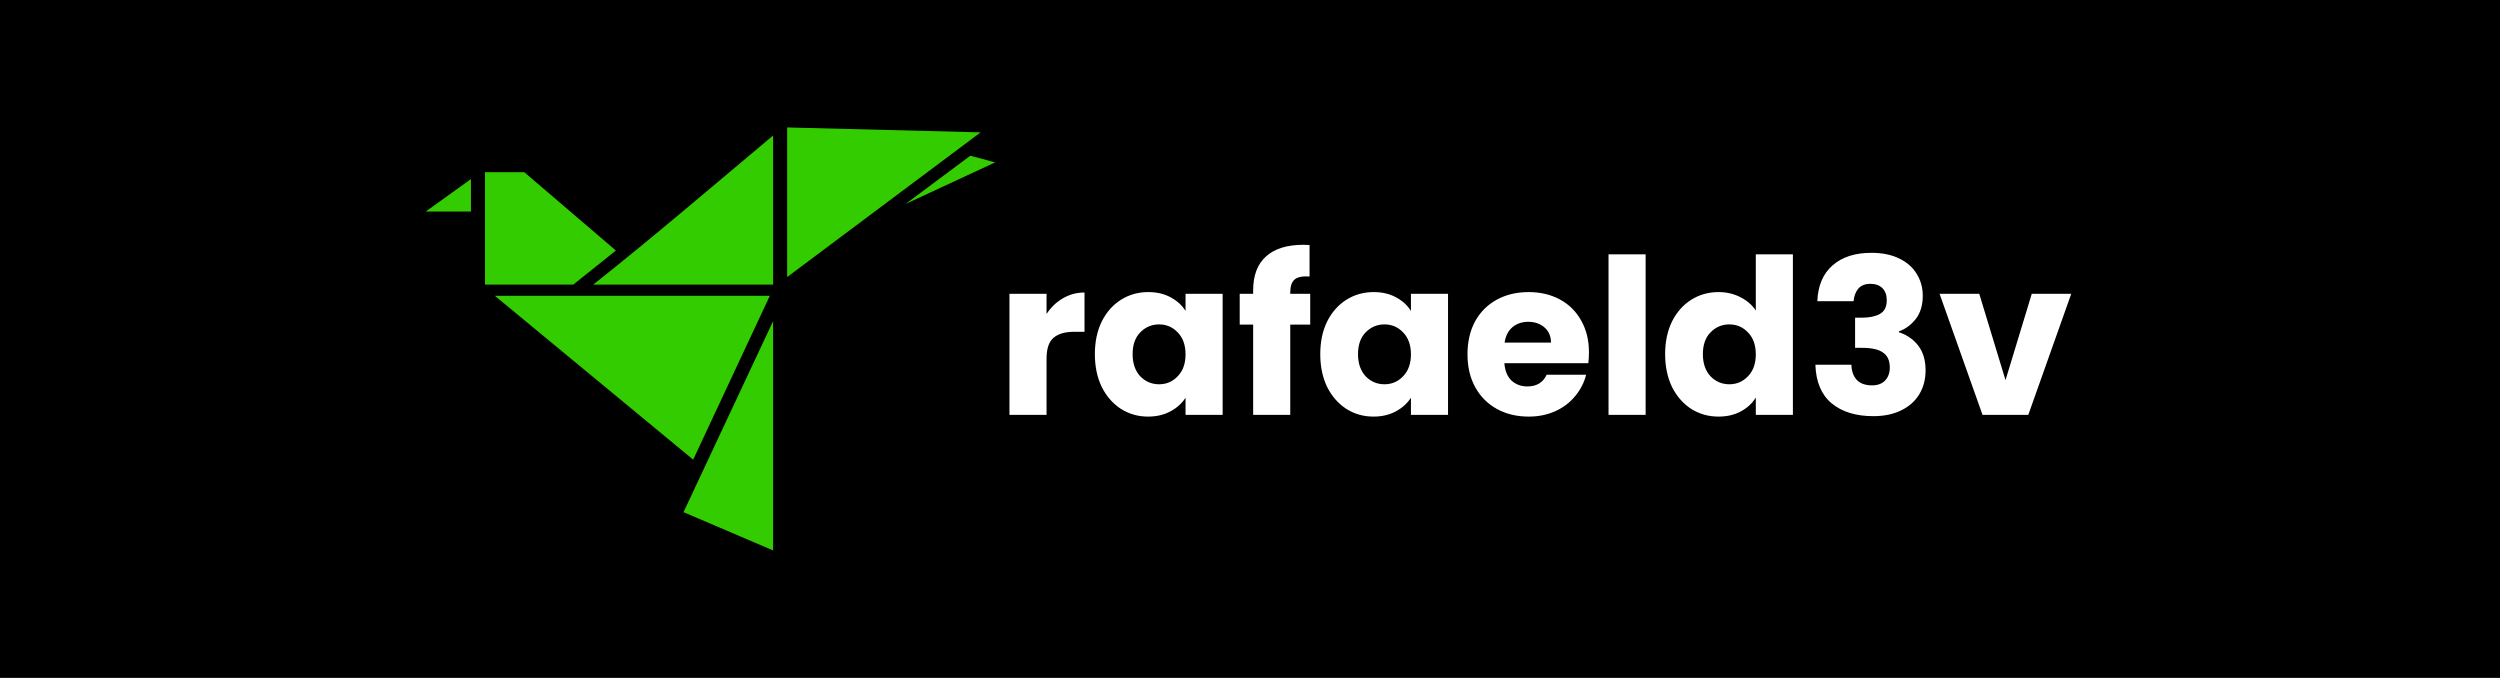
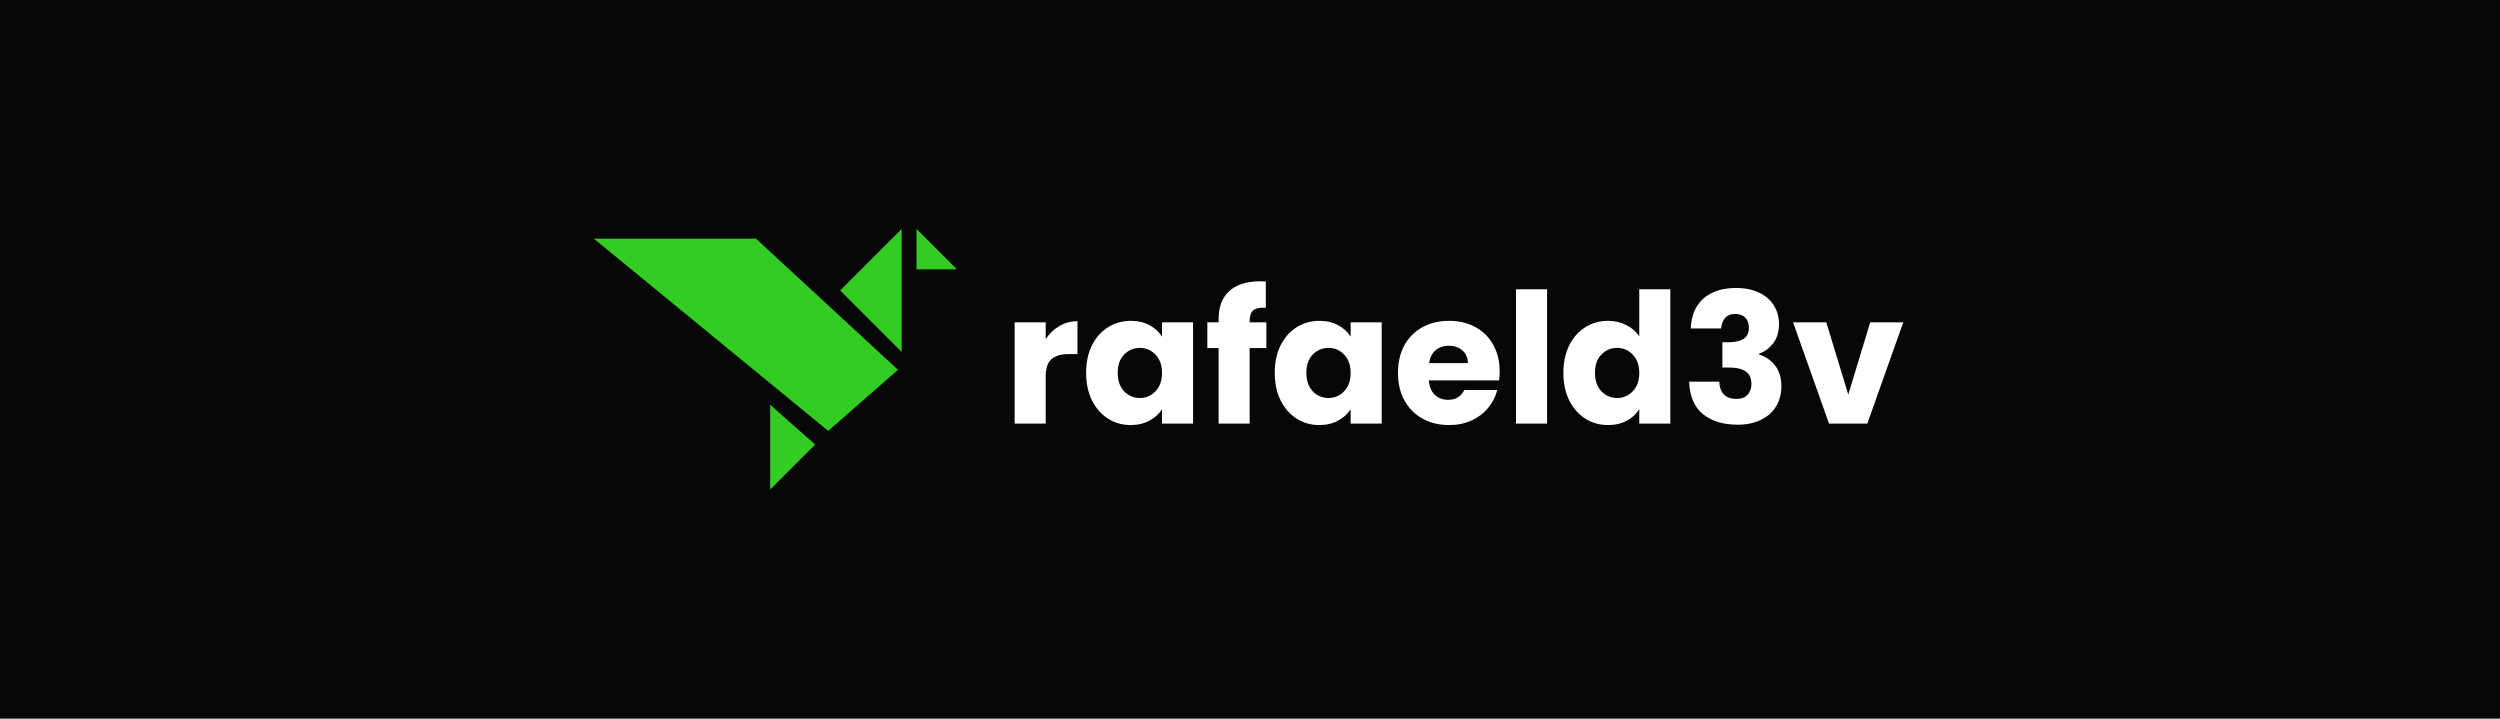
- <svg xmlns="http://www.w3.org/2000/svg" width="922" height="250" viewBox="0 0 922 250" fill="none">
-   <rect width="922" height="250" fill="black" />
-   <path d="M385.968 115.8C387.568 113.347 389.568 111.427 391.968 110.04C394.368 108.6 397.035 107.88 399.968 107.88V122.36H396.208C392.795 122.36 390.235 123.107 388.528 124.6C386.821 126.04 385.968 128.6 385.968 132.28V153H372.288V108.36H385.968V115.8ZM403.787 130.6C403.787 126.013 404.64 121.987 406.347 118.52C408.107 115.053 410.48 112.387 413.467 110.52C416.454 108.653 419.787 107.72 423.467 107.72C426.614 107.72 429.36 108.36 431.707 109.64C434.107 110.92 435.947 112.6 437.227 114.68V108.36H450.907V153H437.227V146.68C435.894 148.76 434.027 150.44 431.627 151.72C429.28 153 426.534 153.64 423.387 153.64C419.76 153.64 416.454 152.707 413.467 150.84C410.48 148.92 408.107 146.227 406.347 142.76C404.64 139.24 403.787 135.187 403.787 130.6ZM437.227 130.68C437.227 127.267 436.267 124.573 434.347 122.6C432.48 120.627 430.187 119.64 427.467 119.64C424.747 119.64 422.427 120.627 420.507 122.6C418.64 124.52 417.707 127.187 417.707 130.6C417.707 134.013 418.64 136.733 420.507 138.76C422.427 140.733 424.747 141.72 427.467 141.72C430.187 141.72 432.48 140.733 434.347 138.76C436.267 136.787 437.227 134.093 437.227 130.68ZM483.204 119.72H475.844V153H462.164V119.72H457.204V108.36H462.164V107.08C462.164 101.587 463.737 97.427 466.884 94.6C470.03 91.72 474.644 90.28 480.724 90.28C481.737 90.28 482.484 90.307 482.964 90.36V101.96C480.35 101.8 478.51 102.173 477.444 103.08C476.377 103.987 475.844 105.613 475.844 107.96V108.36H483.204V119.72ZM486.912 130.6C486.912 126.013 487.765 121.987 489.472 118.52C491.232 115.053 493.605 112.387 496.592 110.52C499.579 108.653 502.912 107.72 506.592 107.72C509.739 107.72 512.485 108.36 514.832 109.64C517.232 110.92 519.072 112.6 520.352 114.68V108.36H534.032V153H520.352V146.68C519.019 148.76 517.152 150.44 514.752 151.72C512.405 153 509.659 153.64 506.512 153.64C502.885 153.64 499.579 152.707 496.592 150.84C493.605 148.92 491.232 146.227 489.472 142.76C487.765 139.24 486.912 135.187 486.912 130.6ZM520.352 130.68C520.352 127.267 519.392 124.573 517.472 122.6C515.605 120.627 513.312 119.64 510.592 119.64C507.872 119.64 505.552 120.627 503.632 122.6C501.765 124.52 500.832 127.187 500.832 130.6C500.832 134.013 501.765 136.733 503.632 138.76C505.552 140.733 507.872 141.72 510.592 141.72C513.312 141.72 515.605 140.733 517.472 138.76C519.392 136.787 520.352 134.093 520.352 130.68ZM586.009 129.96C586.009 131.24 585.929 132.573 585.769 133.96H554.809C555.022 136.733 555.902 138.867 557.449 140.36C559.049 141.8 560.995 142.52 563.289 142.52C566.702 142.52 569.075 141.08 570.409 138.2H584.969C584.222 141.133 582.862 143.773 580.889 146.12C578.969 148.467 576.542 150.307 573.609 151.64C570.675 152.973 567.395 153.64 563.769 153.64C559.395 153.64 555.502 152.707 552.089 150.84C548.675 148.973 546.009 146.307 544.089 142.84C542.169 139.373 541.209 135.32 541.209 130.68C541.209 126.04 542.142 121.987 544.009 118.52C545.929 115.053 548.595 112.387 552.009 110.52C555.422 108.653 559.342 107.72 563.769 107.72C568.089 107.72 571.929 108.627 575.289 110.44C578.649 112.253 581.262 114.84 583.129 118.2C585.049 121.56 586.009 125.48 586.009 129.96ZM572.009 126.36C572.009 124.013 571.209 122.147 569.609 120.76C568.009 119.373 566.009 118.68 563.609 118.68C561.315 118.68 559.369 119.347 557.769 120.68C556.222 122.013 555.262 123.907 554.889 126.36H572.009ZM606.906 93.8V153H593.226V93.8H606.906ZM614.099 130.6C614.099 126.013 614.953 121.987 616.659 118.52C618.419 115.053 620.793 112.387 623.779 110.52C626.766 108.653 630.099 107.72 633.779 107.72C636.713 107.72 639.379 108.333 641.779 109.56C644.233 110.787 646.153 112.44 647.539 114.52V93.8H661.219V153H647.539V146.6C646.259 148.733 644.419 150.44 642.019 151.72C639.673 153 636.926 153.64 633.779 153.64C630.099 153.64 626.766 152.707 623.779 150.84C620.793 148.92 618.419 146.227 616.659 142.76C614.953 139.24 614.099 135.187 614.099 130.6ZM647.539 130.68C647.539 127.267 646.579 124.573 644.659 122.6C642.793 120.627 640.499 119.64 637.779 119.64C635.059 119.64 632.739 120.627 630.819 122.6C628.953 124.52 628.019 127.187 628.019 130.6C628.019 134.013 628.953 136.733 630.819 138.76C632.739 140.733 635.059 141.72 637.779 141.72C640.499 141.72 642.793 140.733 644.659 138.76C646.579 136.787 647.539 134.093 647.539 130.68ZM670.236 111.08C670.45 105.373 672.316 100.973 675.836 97.88C679.356 94.787 684.13 93.24 690.156 93.24C694.156 93.24 697.57 93.933 700.396 95.32C703.276 96.707 705.436 98.6 706.876 101C708.37 103.4 709.116 106.093 709.116 109.08C709.116 112.6 708.236 115.48 706.476 117.72C704.716 119.907 702.663 121.4 700.316 122.2V122.52C703.356 123.533 705.756 125.213 707.516 127.56C709.276 129.907 710.156 132.92 710.156 136.6C710.156 139.907 709.383 142.84 707.836 145.4C706.343 147.907 704.13 149.88 701.196 151.32C698.316 152.76 694.876 153.48 690.876 153.48C684.476 153.48 679.356 151.907 675.516 148.76C671.73 145.613 669.73 140.867 669.516 134.52H682.796C682.85 136.867 683.516 138.733 684.796 140.12C686.076 141.453 687.943 142.12 690.396 142.12C692.476 142.12 694.076 141.533 695.196 140.36C696.37 139.133 696.956 137.533 696.956 135.56C696.956 133 696.13 131.16 694.476 130.04C692.876 128.867 690.29 128.28 686.716 128.28H684.156V117.16H686.716C689.436 117.16 691.623 116.707 693.276 115.8C694.983 114.84 695.836 113.16 695.836 110.76C695.836 108.84 695.303 107.347 694.236 106.28C693.17 105.213 691.703 104.68 689.836 104.68C687.81 104.68 686.29 105.293 685.276 106.52C684.316 107.747 683.756 109.267 683.596 111.08H670.236ZM739.634 140.2L749.314 108.36H763.874L748.034 153H731.154L715.314 108.36H729.954L739.634 140.2Z" fill="white" />
-   <path d="M290.305 47L361.655 48.813L290.305 102.173V47ZM285.122 49.979V104.958H218.793C241.412 87.031 263.102 68.4 285.122 49.979ZM357.848 57.426L367 59.887L333.957 75.234L357.848 57.426ZM178.867 63.513H193.363L227.135 92.395L211.423 104.958H178.867C178.869 91.134 178.867 77.33 178.867 63.513ZM173.683 66.039V78.019H157L173.683 66.039ZM182.511 109.102H283.907L255.642 169.521L182.511 109.102ZM285.122 118.427V203L252.079 188.883C263.096 165.395 274.099 141.921 285.122 118.427Z" fill="#33CC00" />
+ <svg xmlns="http://www.w3.org/2000/svg" width="661" height="190" viewBox="0 0 661 190" fill="none">
+   <rect width="661" height="190" fill="#070707" />
+   <path d="M238.39 93.051V73.189V60.548L222.139 76.801L238.39 93.051Z" fill="#33CC22" />
+   <path d="M253 71.22L242.328 60.548V71.22H253Z" fill="#33CC22" />
+   <path d="M203.631 129.452L215.538 117.546L203.631 107.016V129.452Z" fill="#33CC22" />
+   <path d="M218.984 113.932L237.417 97.768L199.874 63.096H157L218.984 113.932Z" fill="#33CC22" />
+   <path d="M276.481 89.68C277.441 88.208 278.641 87.056 280.081 86.224C281.521 85.36 283.121 84.928 284.881 84.928V93.616H282.625C280.577 93.616 279.041 94.064 278.017 94.96C276.993 95.824 276.481 97.36 276.481 99.568V112H268.273V85.216H276.481V89.68ZM287.172 98.56C287.172 95.808 287.684 93.392 288.708 91.312C289.764 89.232 291.188 87.632 292.98 86.512C294.772 85.392 296.772 84.832 298.98 84.832C300.868 84.832 302.516 85.216 303.924 85.984C305.364 86.752 306.468 87.76 307.236 89.008V85.216H315.444V112H307.236V108.208C306.436 109.456 305.316 110.464 303.876 111.232C302.468 112 300.82 112.384 298.932 112.384C296.756 112.384 294.772 111.824 292.98 110.704C291.188 109.552 289.764 107.936 288.708 105.856C287.684 103.744 287.172 101.312 287.172 98.56ZM307.236 98.608C307.236 96.56 306.66 94.944 305.508 93.76C304.388 92.576 303.012 91.984 301.38 91.984C299.748 91.984 298.356 92.576 297.204 93.76C296.084 94.912 295.524 96.512 295.524 98.56C295.524 100.608 296.084 102.24 297.204 103.456C298.356 104.64 299.748 105.232 301.38 105.232C303.012 105.232 304.388 104.64 305.508 103.456C306.66 102.272 307.236 100.656 307.236 98.608ZM334.822 92.032H330.406V112H322.198V92.032H319.222V85.216H322.198V84.448C322.198 81.152 323.142 78.656 325.03 76.96C326.918 75.232 329.686 74.368 333.334 74.368C333.942 74.368 334.39 74.384 334.678 74.416V81.376C333.11 81.28 332.006 81.504 331.366 82.048C330.726 82.592 330.406 83.568 330.406 84.976V85.216H334.822V92.032ZM337.047 98.56C337.047 95.808 337.559 93.392 338.583 91.312C339.639 89.232 341.063 87.632 342.855 86.512C344.647 85.392 346.647 84.832 348.855 84.832C350.743 84.832 352.391 85.216 353.799 85.984C355.239 86.752 356.343 87.76 357.111 89.008V85.216H365.319V112H357.111V108.208C356.311 109.456 355.191 110.464 353.751 111.232C352.343 112 350.695 112.384 348.807 112.384C346.631 112.384 344.647 111.824 342.855 110.704C341.063 109.552 339.639 107.936 338.583 105.856C337.559 103.744 337.047 101.312 337.047 98.56ZM357.111 98.608C357.111 96.56 356.535 94.944 355.383 93.76C354.263 92.576 352.887 91.984 351.255 91.984C349.623 91.984 348.231 92.576 347.079 93.76C345.959 94.912 345.399 96.512 345.399 98.56C345.399 100.608 345.959 102.24 347.079 103.456C348.231 104.64 349.623 105.232 351.255 105.232C352.887 105.232 354.263 104.64 355.383 103.456C356.535 102.272 357.111 100.656 357.111 98.608ZM396.505 98.176C396.505 98.944 396.457 99.744 396.361 100.576H377.785C377.913 102.24 378.441 103.52 379.369 104.416C380.329 105.28 381.497 105.712 382.873 105.712C384.921 105.712 386.345 104.848 387.145 103.12H395.881C395.433 104.88 394.617 106.464 393.433 107.872C392.281 109.28 390.825 110.384 389.065 111.184C387.305 111.984 385.337 112.384 383.161 112.384C380.537 112.384 378.201 111.824 376.153 110.704C374.105 109.584 372.505 107.984 371.353 105.904C370.201 103.824 369.625 101.392 369.625 98.608C369.625 95.824 370.185 93.392 371.305 91.312C372.457 89.232 374.057 87.632 376.105 86.512C378.153 85.392 380.505 84.832 383.161 84.832C385.753 84.832 388.057 85.376 390.073 86.464C392.089 87.552 393.657 89.104 394.777 91.12C395.929 93.136 396.505 95.488 396.505 98.176ZM388.105 96.016C388.105 94.608 387.625 93.488 386.665 92.656C385.705 91.824 384.505 91.408 383.065 91.408C381.689 91.408 380.521 91.808 379.561 92.608C378.633 93.408 378.057 94.544 377.833 96.016H388.105ZM409.043 76.48V112H400.835V76.48H409.043ZM413.36 98.56C413.36 95.808 413.872 93.392 414.896 91.312C415.952 89.232 417.376 87.632 419.168 86.512C420.96 85.392 422.96 84.832 425.168 84.832C426.928 84.832 428.528 85.2 429.968 85.936C431.44 86.672 432.592 87.664 433.424 88.912V76.48H441.632V112H433.424V108.16C432.656 109.44 431.552 110.464 430.112 111.232C428.704 112 427.056 112.384 425.168 112.384C422.96 112.384 420.96 111.824 419.168 110.704C417.376 109.552 415.952 107.936 414.896 105.856C413.872 103.744 413.36 101.312 413.36 98.56ZM433.424 98.608C433.424 96.56 432.848 94.944 431.696 93.76C430.576 92.576 429.2 91.984 427.568 91.984C425.936 91.984 424.544 92.576 423.392 93.76C422.272 94.912 421.712 96.512 421.712 98.56C421.712 100.608 422.272 102.24 423.392 103.456C424.544 104.64 425.936 105.232 427.568 105.232C429.2 105.232 430.576 104.64 431.696 103.456C432.848 102.272 433.424 100.656 433.424 98.608ZM447.042 86.848C447.17 83.424 448.29 80.784 450.402 78.928C452.514 77.072 455.378 76.144 458.994 76.144C461.394 76.144 463.442 76.56 465.138 77.392C466.866 78.224 468.162 79.36 469.026 80.8C469.922 82.24 470.37 83.856 470.37 85.648C470.37 87.76 469.842 89.488 468.786 90.832C467.73 92.144 466.498 93.04 465.09 93.52V93.712C466.914 94.32 468.354 95.328 469.41 96.736C470.466 98.144 470.994 99.952 470.994 102.16C470.994 104.144 470.53 105.904 469.602 107.44C468.706 108.944 467.378 110.128 465.618 110.992C463.89 111.856 461.826 112.288 459.426 112.288C455.586 112.288 452.514 111.344 450.21 109.456C447.938 107.568 446.738 104.72 446.61 100.912H454.578C454.61 102.32 455.01 103.44 455.778 104.272C456.546 105.072 457.666 105.472 459.138 105.472C460.386 105.472 461.346 105.12 462.018 104.416C462.722 103.68 463.074 102.72 463.074 101.536C463.074 100 462.578 98.896 461.586 98.224C460.626 97.52 459.074 97.168 456.93 97.168H455.394V90.496H456.93C458.562 90.496 459.874 90.224 460.866 89.68C461.89 89.104 462.402 88.096 462.402 86.656C462.402 85.504 462.082 84.608 461.442 83.968C460.802 83.328 459.922 83.008 458.802 83.008C457.586 83.008 456.674 83.376 456.066 84.112C455.49 84.848 455.154 85.76 455.058 86.848H447.042ZM488.68 104.32L494.488 85.216H503.224L493.72 112H483.592L474.088 85.216H482.872L488.68 104.32Z" fill="white" />
</svg>
